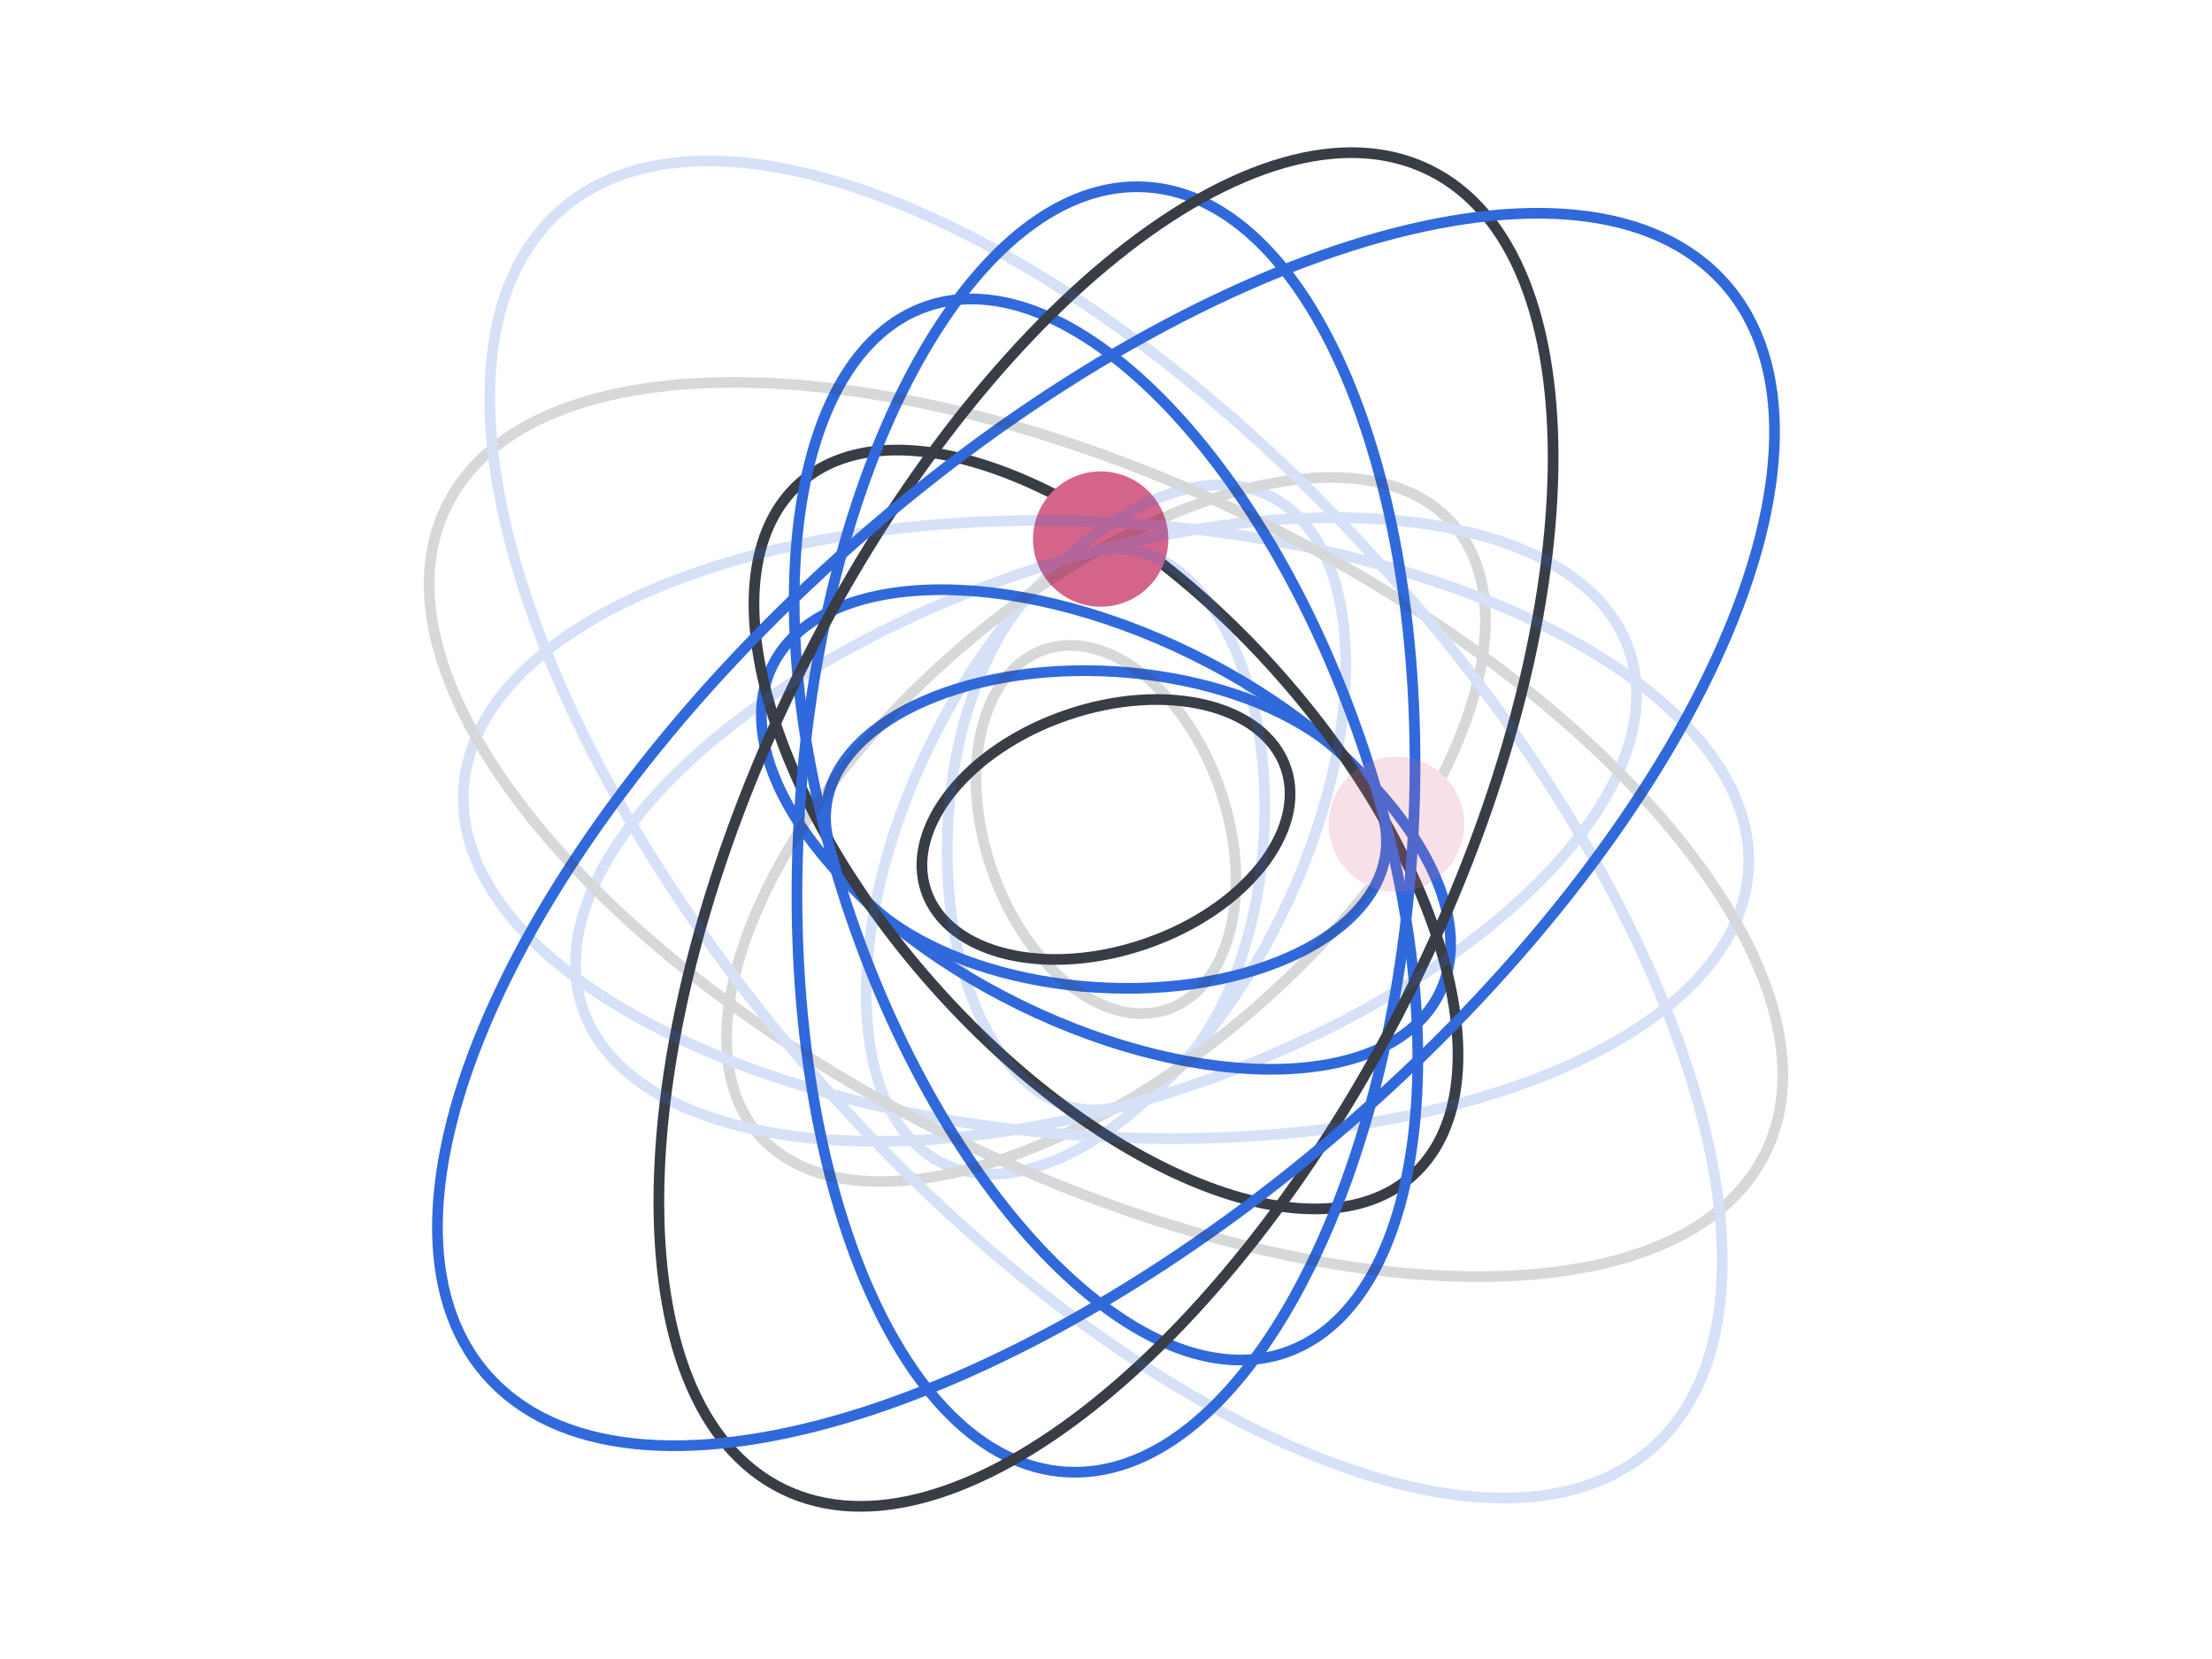
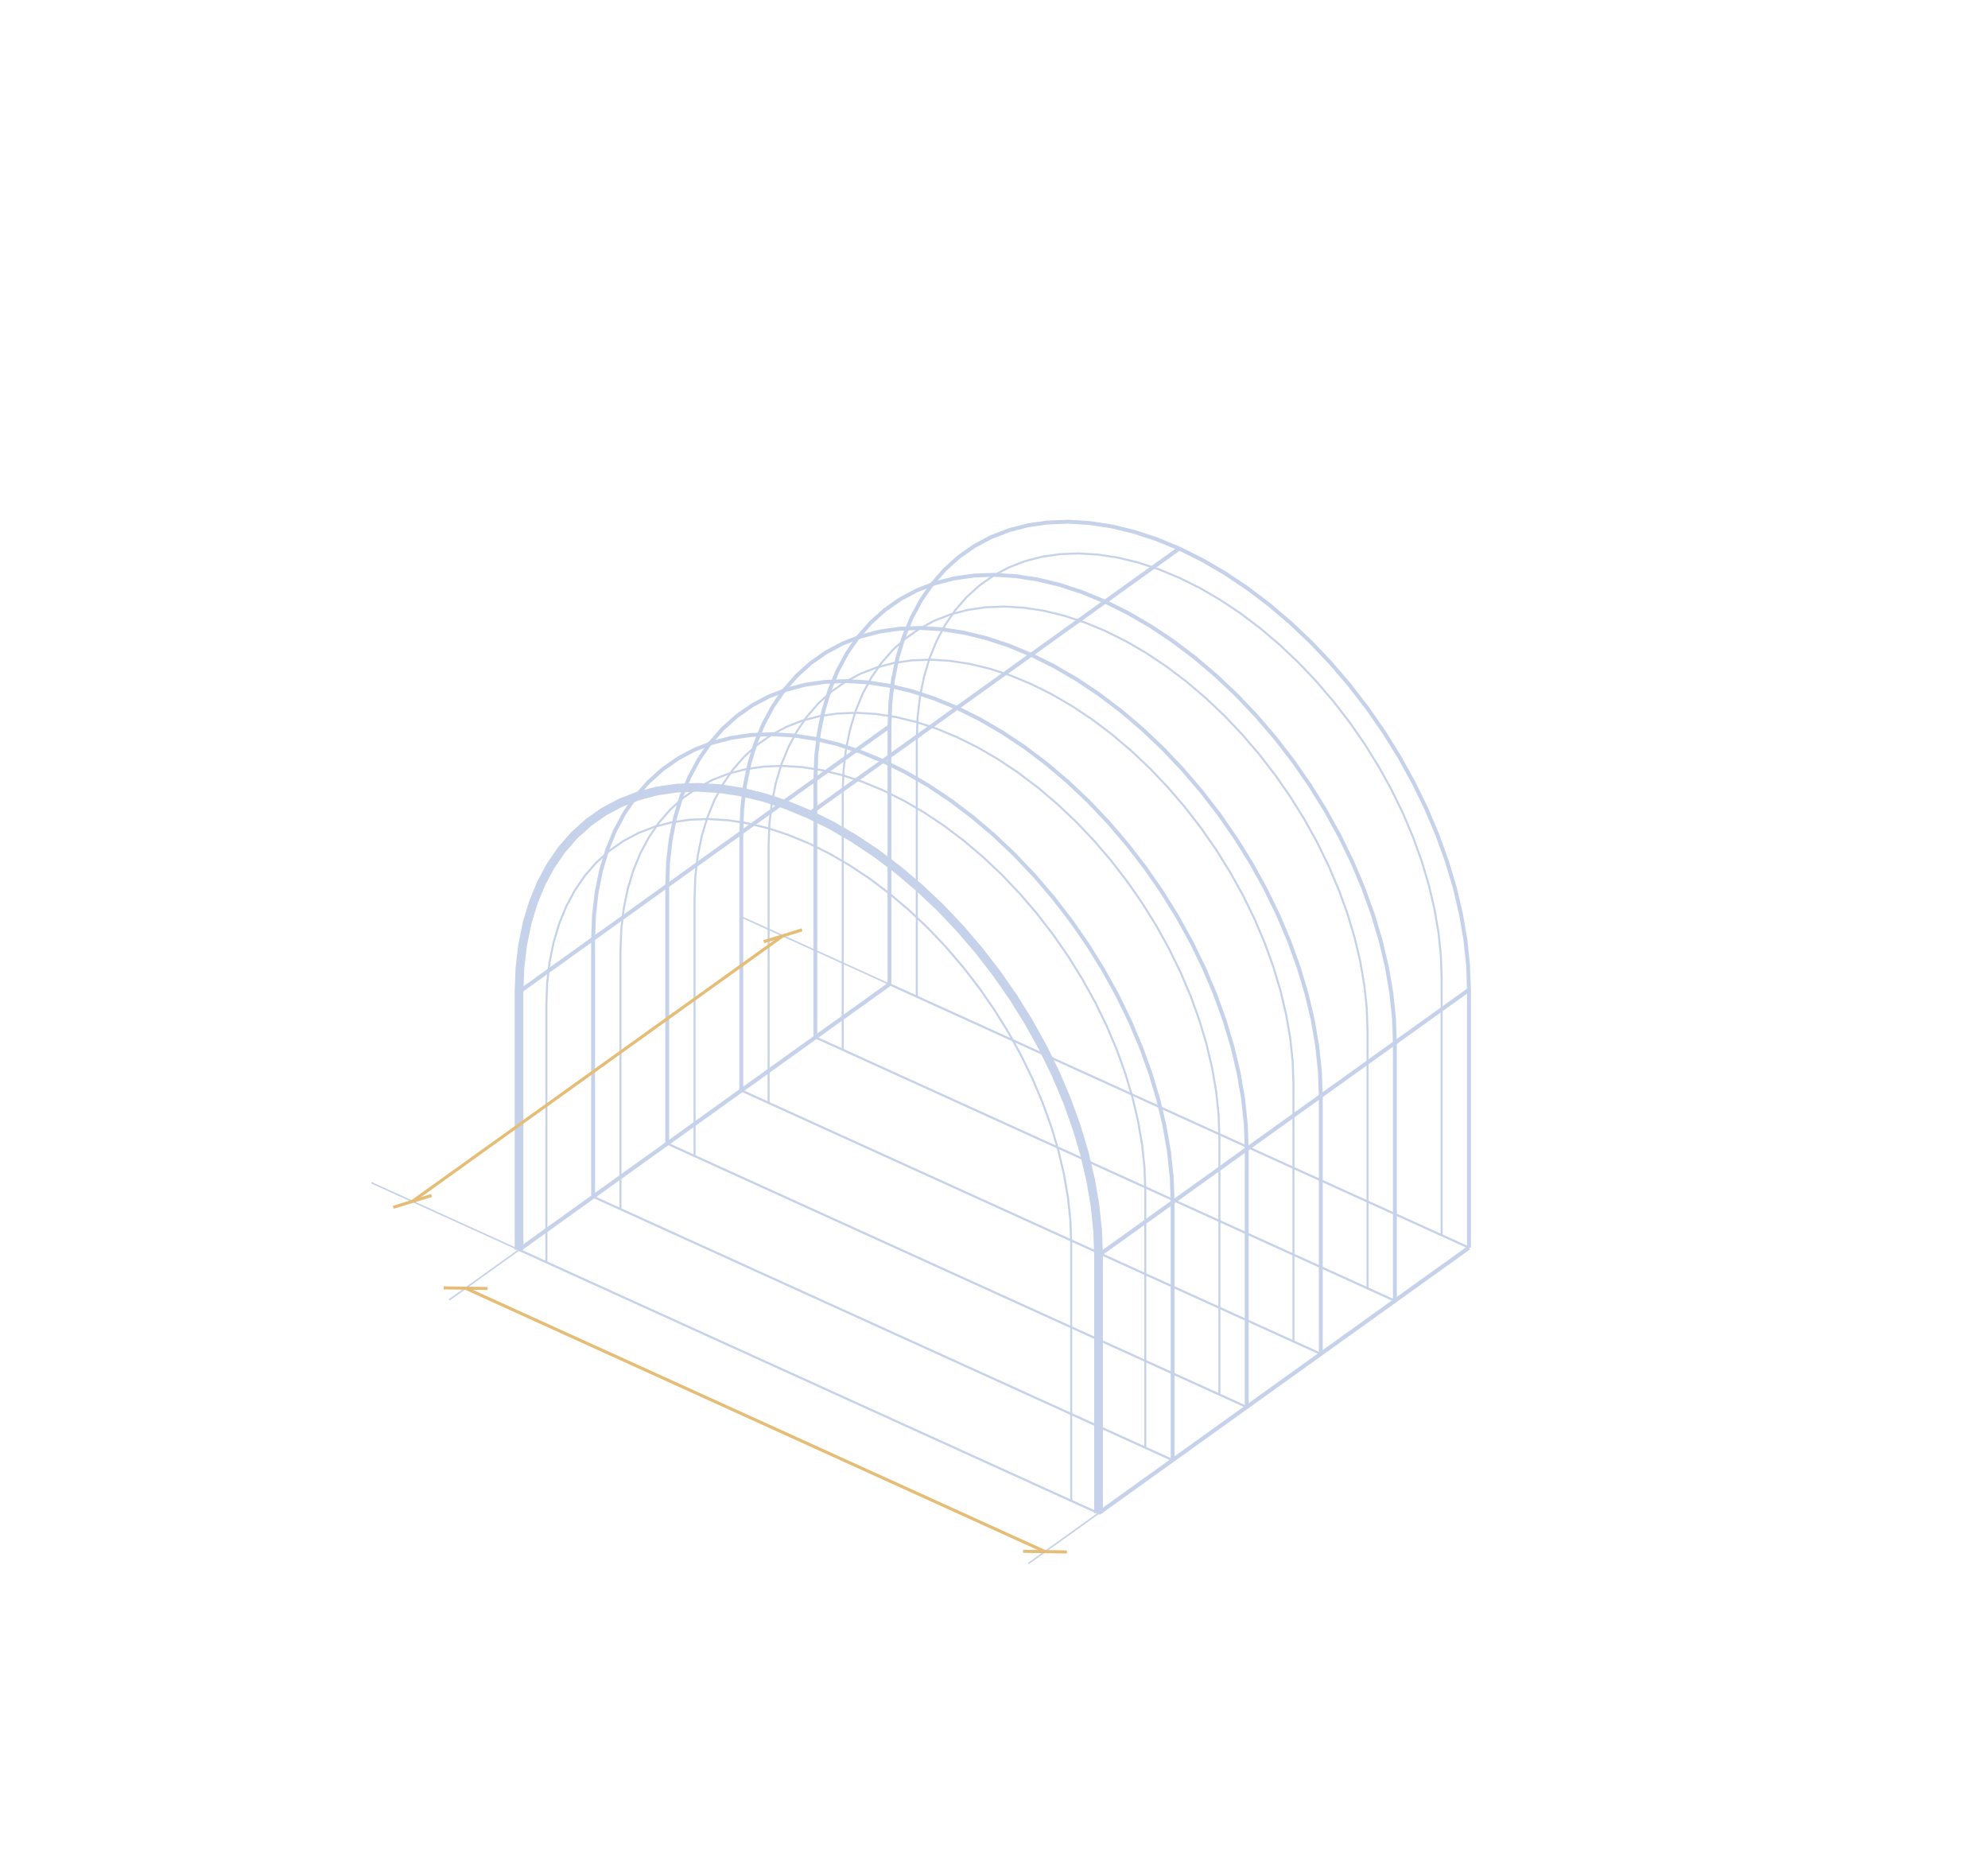
- <svg xmlns="http://www.w3.org/2000/svg" viewBox="0 0 640 480" width="640" height="480" role="img" aria-label="Procedural geometric artwork">
-   <defs>
-     <clipPath id="art-clip">
-       <rect width="640" height="480" />
-     </clipPath>
-   </defs>
-   <g clip-path="url(#art-clip)">
-     <g transform="rotate(-18.898 320 240)">
-       <ellipse cx="320" cy="240" rx="55" ry="35" fill="none" stroke="#393d45" stroke-width="3.096" transform="rotate(0 320 240)" />
-       <ellipse cx="320" cy="240" rx="81.25" ry="45.763" fill="none" stroke="#3069dc" stroke-width="3.096" transform="rotate(22.5 320 240)" />
-       <ellipse cx="320" cy="240" rx="107.5" ry="56.525" fill="none" stroke="#3069dc" stroke-width="3.096" transform="rotate(45 320 240)" />
-       <ellipse cx="320" cy="240" rx="133.75" ry="67.287" fill="none" stroke="#393d45" stroke-width="3.096" transform="rotate(67.5 320 240)" />
-       <ellipse cx="320" cy="240" rx="160" ry="78.05" fill="none" stroke="#3069dc" stroke-width="3.096" transform="rotate(90 320 240)" />
-       <ellipse cx="320" cy="240" rx="186.25" ry="88.812" fill="none" stroke="#3069dc" stroke-width="3.096" transform="rotate(112.5 320 240)" />
-       <ellipse cx="320" cy="240" rx="212.5" ry="99.575" fill="none" stroke="#393d45" stroke-width="3.096" transform="rotate(135 320 240)" />
-       <ellipse cx="320" cy="240" rx="238.75" ry="110.337" fill="none" stroke="#3069dc" stroke-width="3.096" transform="rotate(157.5 320 240)" />
-       <circle cx="345.76" cy="160" r="18.025" fill="#d5648b" stroke="#d5648b" stroke-width="3.096" />
-       <g transform="rotate(90 320 240)" opacity="0.2">
-         <ellipse cx="320" cy="240" rx="55" ry="35" fill="none" stroke="#393d45" stroke-width="3.096" transform="rotate(0 320 240)" />
-         <ellipse cx="320" cy="240" rx="81.25" ry="45.763" fill="none" stroke="#3069dc" stroke-width="3.096" transform="rotate(22.5 320 240)" />
-         <ellipse cx="320" cy="240" rx="107.5" ry="56.525" fill="none" stroke="#3069dc" stroke-width="3.096" transform="rotate(45 320 240)" />
-         <ellipse cx="320" cy="240" rx="133.75" ry="67.287" fill="none" stroke="#393d45" stroke-width="3.096" transform="rotate(67.5 320 240)" />
-         <ellipse cx="320" cy="240" rx="160" ry="78.05" fill="none" stroke="#3069dc" stroke-width="3.096" transform="rotate(90 320 240)" />
-         <ellipse cx="320" cy="240" rx="186.25" ry="88.812" fill="none" stroke="#3069dc" stroke-width="3.096" transform="rotate(112.5 320 240)" />
-         <ellipse cx="320" cy="240" rx="212.5" ry="99.575" fill="none" stroke="#393d45" stroke-width="3.096" transform="rotate(135 320 240)" />
-         <ellipse cx="320" cy="240" rx="238.75" ry="110.337" fill="none" stroke="#3069dc" stroke-width="3.096" transform="rotate(157.5 320 240)" />
-         <circle cx="345.76" cy="160" r="18.025" fill="#d5648b" stroke="#d5648b" stroke-width="3.096" />
-       </g>
-     </g>
-   </g>
+ <svg xmlns="http://www.w3.org/2000/svg" width="640" height="600" viewBox="0 0 640 600" role="img" aria-label="Coherent procedural artwork">
+   <defs />
+   <path d="M286.345 316.85L286.345 233.829L286.345 233.829L286.633 226.142L287.493 218.764L288.922 211.74L290.91 205.114L293.446 198.926L296.512 193.215L300.091 188.016L304.16 183.36L308.694 179.277L313.666 175.792L319.044 172.926L324.796 170.697L330.886 169.118L337.277 168.2L343.928 167.948L350.8 168.364L357.849 169.444L365.033 171.183L372.306 173.57L379.625 176.589L386.944 180.223L394.217 184.449L401.401 189.24L408.45 194.568L415.322 200.4L421.973 206.699L428.364 213.426L434.454 220.541L440.206 227.999L445.584 235.754L450.556 243.759L455.09 251.965L459.159 260.319L462.738 268.772L465.804 277.271L468.34 285.764L470.328 294.197L471.757 302.52L472.617 310.681L472.905 318.629L472.905 401.65" fill="none" stroke="#c5d2e9" stroke-width="1.25" stroke-linejoin="round" />
+   <path d="M295.145 320.85L295.145 237.829L295.145 237.829L295.405 230.867L296.185 224.185L297.479 217.824L299.28 211.823L301.576 206.219L304.353 201.046L307.594 196.338L311.279 192.121L315.386 188.423L319.889 185.267L324.76 182.671L329.969 180.653L335.484 179.223L341.272 178.392L347.296 178.163L353.519 178.54L359.904 179.518L366.409 181.093L372.997 183.255L379.625 185.989L386.253 189.28L392.841 193.107L399.346 197.447L405.731 202.272L411.954 207.553L417.978 213.258L423.766 219.351L429.281 225.794L434.49 232.549L439.361 239.573L443.864 246.823L447.971 254.254L451.656 261.82L454.897 269.476L457.674 277.173L459.97 284.864L461.771 292.502L463.065 300.04L463.845 307.431L464.105 314.629L464.105 397.65" fill="none" stroke="#c5d2e9" stroke-width="0.65" stroke-linejoin="round" />
+   <path d="M286.345 316.85L472.905 401.65" fill="none" stroke="#c5d2e9" stroke-width="0.7" />
+   <path d="M262.495 333.95L262.495 250.929L262.495 250.929L262.783 243.242L263.643 235.864L265.072 228.84L267.06 222.214L269.596 216.026L272.662 210.315L276.241 205.116L280.31 200.46L284.844 196.377L289.816 192.892L295.194 190.026L300.946 187.797L307.036 186.218L313.427 185.3L320.078 185.048L326.95 185.464L333.999 186.544L341.183 188.283L348.456 190.67L355.775 193.689L363.094 197.323L370.367 201.549L377.551 206.34L384.6 211.668L391.472 217.5L398.123 223.799L404.514 230.526L410.604 237.641L416.356 245.099L421.734 252.854L426.706 260.859L431.24 269.065L435.309 277.419L438.888 285.872L441.954 294.371L444.49 302.864L446.478 311.297L447.907 319.62L448.767 327.781L449.055 335.729L449.055 418.75" fill="none" stroke="#c5d2e9" stroke-width="1.25" stroke-linejoin="round" />
+   <path d="M271.295 337.95L271.295 254.929L271.295 254.929L271.555 247.967L272.335 241.285L273.629 234.924L275.43 228.923L277.726 223.319L280.503 218.146L283.744 213.438L287.429 209.221L291.536 205.523L296.039 202.367L300.91 199.771L306.119 197.753L311.634 196.323L317.422 195.492L323.446 195.263L329.669 195.64L336.054 196.618L342.559 198.193L349.147 200.355L355.775 203.089L362.403 206.38L368.991 210.207L375.496 214.547L381.881 219.372L388.104 224.653L394.128 230.358L399.916 236.451L405.431 242.894L410.64 249.649L415.511 256.673L420.014 263.923L424.121 271.354L427.806 278.92L431.047 286.576L433.824 294.273L436.12 301.964L437.921 309.602L439.215 317.14L439.995 324.531L440.255 331.729L440.255 414.75" fill="none" stroke="#c5d2e9" stroke-width="0.65" stroke-linejoin="round" />
+   <path d="M262.495 333.95L449.055 418.75" fill="none" stroke="#c5d2e9" stroke-width="0.7" />
+   <path d="M238.645 351.05L238.645 268.029L238.645 268.029L238.933 260.342L239.793 252.964L241.222 245.94L243.21 239.314L245.746 233.126L248.812 227.415L252.391 222.216L256.46 217.56L260.994 213.477L265.966 209.992L271.344 207.126L277.096 204.897L283.186 203.318L289.577 202.4L296.228 202.148L303.1 202.564L310.149 203.644L317.333 205.383L324.606 207.77L331.925 210.789L339.244 214.423L346.517 218.649L353.701 223.44L360.75 228.768L367.622 234.6L374.273 240.899L380.664 247.626L386.754 254.741L392.506 262.199L397.884 269.954L402.856 277.959L407.39 286.165L411.459 294.519L415.038 302.972L418.104 311.471L420.64 319.964L422.628 328.397L424.057 336.72L424.917 344.881L425.205 352.829L425.205 435.85" fill="none" stroke="#c5d2e9" stroke-width="1.25" stroke-linejoin="round" />
+   <path d="M247.445 355.05L247.445 272.029L247.445 272.029L247.705 265.067L248.485 258.385L249.779 252.024L251.58 246.023L253.876 240.419L256.653 235.246L259.894 230.538L263.579 226.321L267.686 222.623L272.189 219.467L277.06 216.871L282.269 214.853L287.784 213.423L293.572 212.592L299.596 212.363L305.819 212.74L312.204 213.718L318.709 215.293L325.297 217.455L331.925 220.189L338.553 223.48L345.141 227.307L351.646 231.647L358.031 236.472L364.254 241.753L370.278 247.458L376.066 253.551L381.581 259.994L386.79 266.749L391.661 273.773L396.164 281.023L400.271 288.454L403.956 296.02L407.197 303.676L409.974 311.373L412.27 319.064L414.071 326.702L415.365 334.24L416.145 341.631L416.405 348.829L416.405 431.85" fill="none" stroke="#c5d2e9" stroke-width="0.65" stroke-linejoin="round" />
+   <path d="M238.645 351.05L425.205 435.85" fill="none" stroke="#c5d2e9" stroke-width="0.7" />
+   <path d="M214.795 368.15L214.795 285.129L214.795 285.129L215.083 277.442L215.943 270.064L217.372 263.04L219.36 256.414L221.896 250.226L224.962 244.515L228.541 239.316L232.61 234.66L237.144 230.577L242.116 227.092L247.494 224.226L253.246 221.997L259.336 220.418L265.727 219.5L272.378 219.248L279.25 219.664L286.299 220.744L293.483 222.483L300.756 224.87L308.075 227.889L315.394 231.523L322.667 235.749L329.851 240.54L336.9 245.868L343.772 251.7L350.423 257.999L356.814 264.726L362.904 271.841L368.656 279.299L374.034 287.054L379.006 295.059L383.54 303.265L387.609 311.619L391.188 320.072L394.254 328.571L396.79 337.064L398.778 345.497L400.207 353.82L401.067 361.981L401.355 369.929L401.355 452.95" fill="none" stroke="#c5d2e9" stroke-width="1.25" stroke-linejoin="round" />
+   <path d="M223.595 372.15L223.595 289.129L223.595 289.129L223.855 282.167L224.635 275.485L225.929 269.124L227.73 263.123L230.026 257.519L232.803 252.346L236.044 247.638L239.729 243.421L243.836 239.723L248.339 236.567L253.21 233.971L258.419 231.953L263.934 230.523L269.722 229.692L275.746 229.463L281.969 229.84L288.354 230.818L294.859 232.393L301.447 234.555L308.075 237.289L314.703 240.58L321.291 244.407L327.796 248.747L334.181 253.572L340.404 258.853L346.428 264.558L352.216 270.651L357.731 277.094L362.94 283.849L367.811 290.873L372.314 298.123L376.421 305.554L380.106 313.12L383.347 320.776L386.124 328.473L388.42 336.164L390.221 343.802L391.515 351.34L392.295 358.731L392.555 365.929L392.555 448.95" fill="none" stroke="#c5d2e9" stroke-width="0.65" stroke-linejoin="round" />
+   <path d="M214.795 368.15L401.355 452.95" fill="none" stroke="#c5d2e9" stroke-width="0.7" />
+   <path d="M190.945 385.25L190.945 302.229L190.945 302.229L191.233 294.542L192.093 287.164L193.522 280.14L195.51 273.514L198.046 267.326L201.112 261.615L204.691 256.416L208.76 251.76L213.294 247.677L218.266 244.192L223.644 241.326L229.396 239.097L235.486 237.518L241.877 236.6L248.528 236.348L255.4 236.764L262.449 237.844L269.633 239.583L276.906 241.97L284.225 244.989L291.544 248.623L298.817 252.849L306.001 257.64L313.05 262.968L319.922 268.8L326.573 275.099L332.964 281.826L339.054 288.941L344.806 296.399L350.184 304.154L355.156 312.159L359.69 320.365L363.759 328.719L367.338 337.172L370.404 345.671L372.94 354.164L374.928 362.597L376.357 370.92L377.217 379.081L377.505 387.029L377.505 470.05" fill="none" stroke="#c5d2e9" stroke-width="1.25" stroke-linejoin="round" />
+   <path d="M199.745 389.25L199.745 306.229L199.745 306.229L200.005 299.267L200.785 292.585L202.079 286.224L203.88 280.223L206.176 274.619L208.953 269.446L212.194 264.738L215.879 260.521L219.986 256.823L224.489 253.667L229.36 251.071L234.569 249.053L240.084 247.623L245.872 246.792L251.896 246.563L258.119 246.94L264.504 247.918L271.009 249.493L277.597 251.655L284.225 254.389L290.853 257.68L297.441 261.507L303.946 265.847L310.331 270.672L316.554 275.953L322.578 281.658L328.366 287.751L333.881 294.194L339.09 300.949L343.961 307.973L348.464 315.223L352.571 322.654L356.256 330.22L359.497 337.876L362.274 345.573L364.57 353.264L366.371 360.902L367.665 368.44L368.445 375.831L368.705 383.029L368.705 466.05" fill="none" stroke="#c5d2e9" stroke-width="0.65" stroke-linejoin="round" />
+   <path d="M190.945 385.25L377.505 470.05" fill="none" stroke="#c5d2e9" stroke-width="0.7" />
+   <path d="M167.095 402.35L167.095 319.329L167.095 319.329L167.383 311.642L168.243 304.264L169.672 297.24L171.66 290.614L174.196 284.426L177.262 278.715L180.841 273.516L184.91 268.86L189.444 264.777L194.416 261.292L199.794 258.426L205.546 256.197L211.636 254.618L218.027 253.7L224.678 253.448L231.55 253.864L238.599 254.944L245.783 256.683L253.056 259.07L260.375 262.089L267.694 265.723L274.967 269.949L282.151 274.74L289.2 280.068L296.072 285.9L302.723 292.199L309.114 298.926L315.204 306.041L320.956 313.499L326.334 321.254L331.306 329.259L335.84 337.465L339.909 345.819L343.488 354.272L346.554 362.771L349.09 371.264L351.078 379.697L352.507 388.02L353.367 396.181L353.655 404.129L353.655 487.15" fill="none" stroke="#c5d2e9" stroke-width="2.8" stroke-linejoin="round" />
+   <path d="M175.895 406.35L175.895 323.329L175.895 323.329L176.155 316.367L176.935 309.685L178.229 303.324L180.03 297.323L182.326 291.719L185.103 286.546L188.344 281.838L192.029 277.621L196.136 273.923L200.639 270.767L205.51 268.171L210.719 266.153L216.234 264.723L222.022 263.892L228.046 263.663L234.269 264.04L240.654 265.018L247.159 266.593L253.747 268.755L260.375 271.489L267.003 274.78L273.591 278.607L280.096 282.947L286.481 287.772L292.704 293.053L298.728 298.758L304.516 304.851L310.031 311.294L315.24 318.049L320.111 325.073L324.614 332.323L328.721 339.754L332.406 347.32L335.647 354.976L338.424 362.673L340.72 370.364L342.521 378.002L343.815 385.54L344.595 392.931L344.855 400.129L344.855 483.15" fill="none" stroke="#c5d2e9" stroke-width="0.65" stroke-linejoin="round" />
+   <path d="M167.095 402.35L353.655 487.15" fill="none" stroke="#c5d2e9" stroke-width="0.7" />
+   <path d="M167.095 402.35L286.345 316.85" fill="none" stroke="#c5d2e9" stroke-width="1.3" />
+   <path d="M353.655 487.15L472.905 401.65" fill="none" stroke="#c5d2e9" stroke-width="1.3" />
+   <path d="M167.095 319.329L286.345 233.829" fill="none" stroke="#c5d2e9" stroke-width="1.3" />
+   <path d="M353.655 404.129L472.905 318.629" fill="none" stroke="#c5d2e9" stroke-width="1.3" />
+   <path d="M260.375 262.089L379.625 176.589" fill="none" stroke="#c5d2e9" stroke-width="1.3" />
+   <path d="M132.775 386.75L252.025 301.25" fill="none" stroke="#e6bd77" stroke-width="1" />
+   <path d="M167.095 402.35L119.575 380.75" fill="none" stroke="#c5d2e9" stroke-width="0.5" />
+   <path d="M286.345 316.85L238.825 295.25" fill="none" stroke="#c5d2e9" stroke-width="0.5" />
+   <path d="M126.615 388.65L138.935 384.85" fill="none" stroke="#e6bd77" stroke-width="1" />
+   <path d="M245.865 303.15L258.185 299.35" fill="none" stroke="#e6bd77" stroke-width="1" />
+   <path d="M149.87 414.7L336.43 499.5" fill="none" stroke="#e6bd77" stroke-width="1" />
+   <path d="M167.095 402.35L144.57 418.5" fill="none" stroke="#c5d2e9" stroke-width="0.5" />
+   <path d="M142.82 414.6L156.92 414.8" fill="none" stroke="#e6bd77" stroke-width="1" />
+   <path d="M353.655 487.15L331.13 503.3" fill="none" stroke="#c5d2e9" stroke-width="0.5" />
+   <path d="M329.38 499.4L343.48 499.6" fill="none" stroke="#e6bd77" stroke-width="1" />
</svg>
